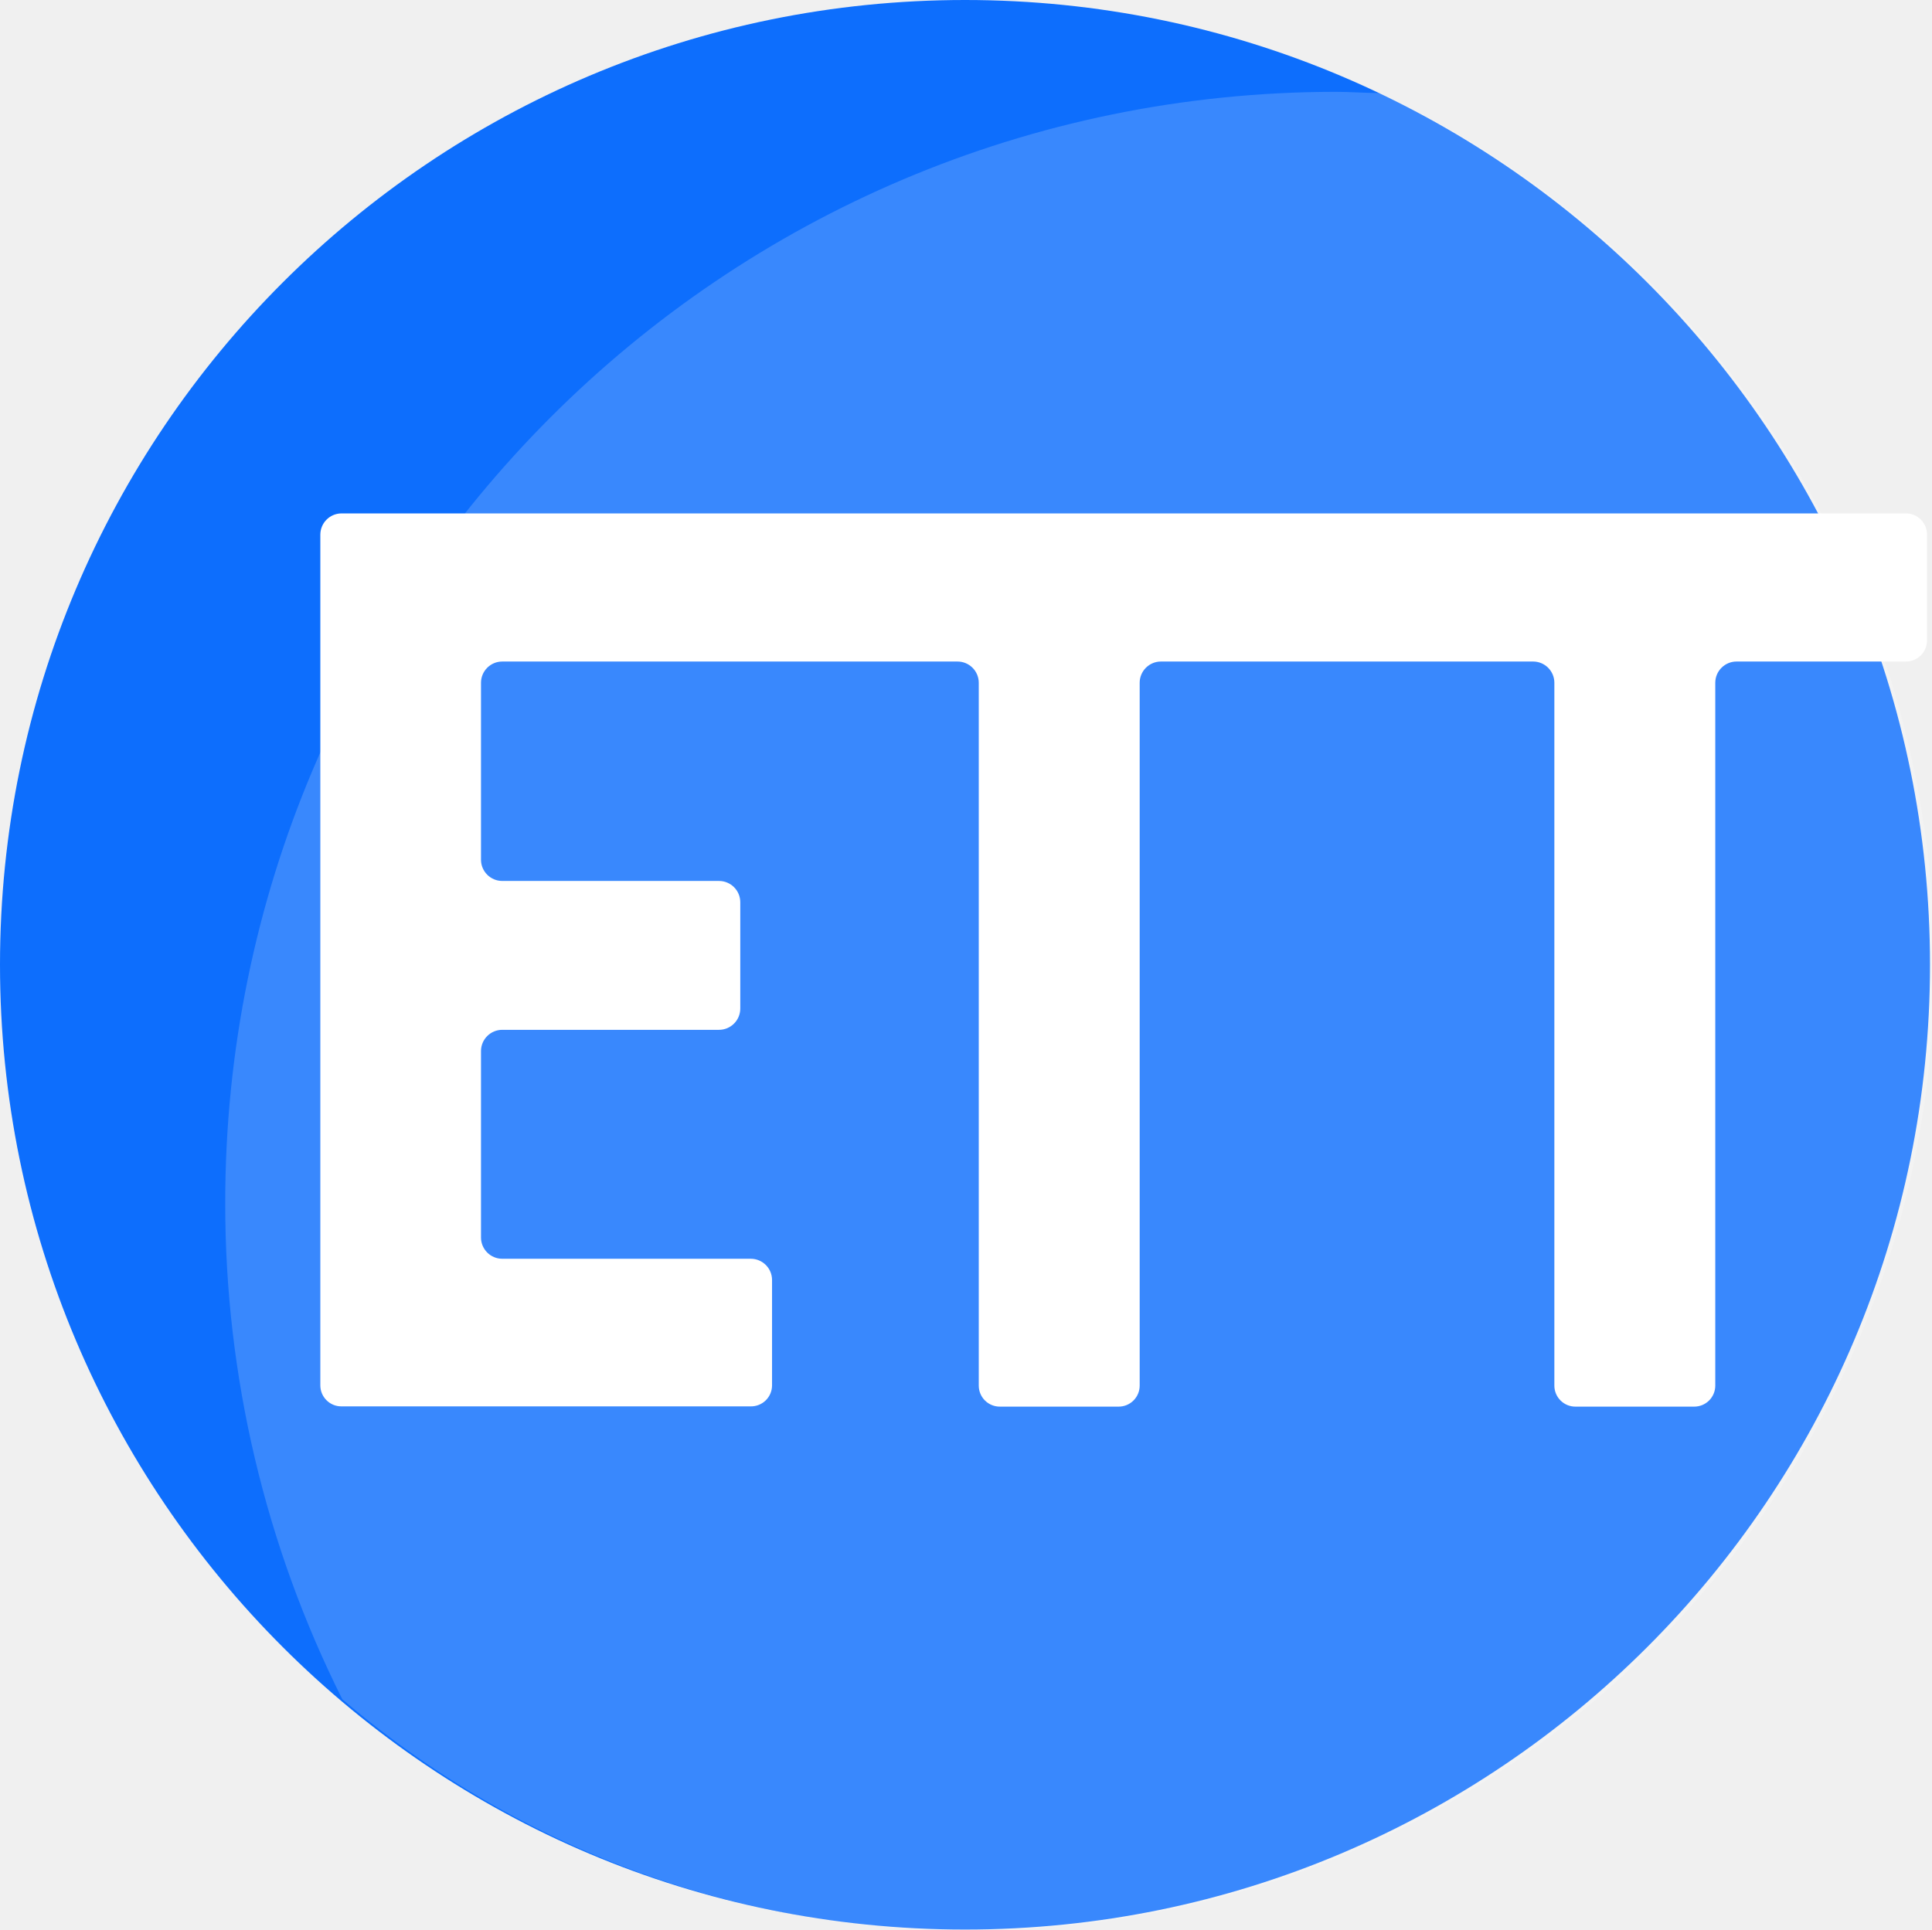
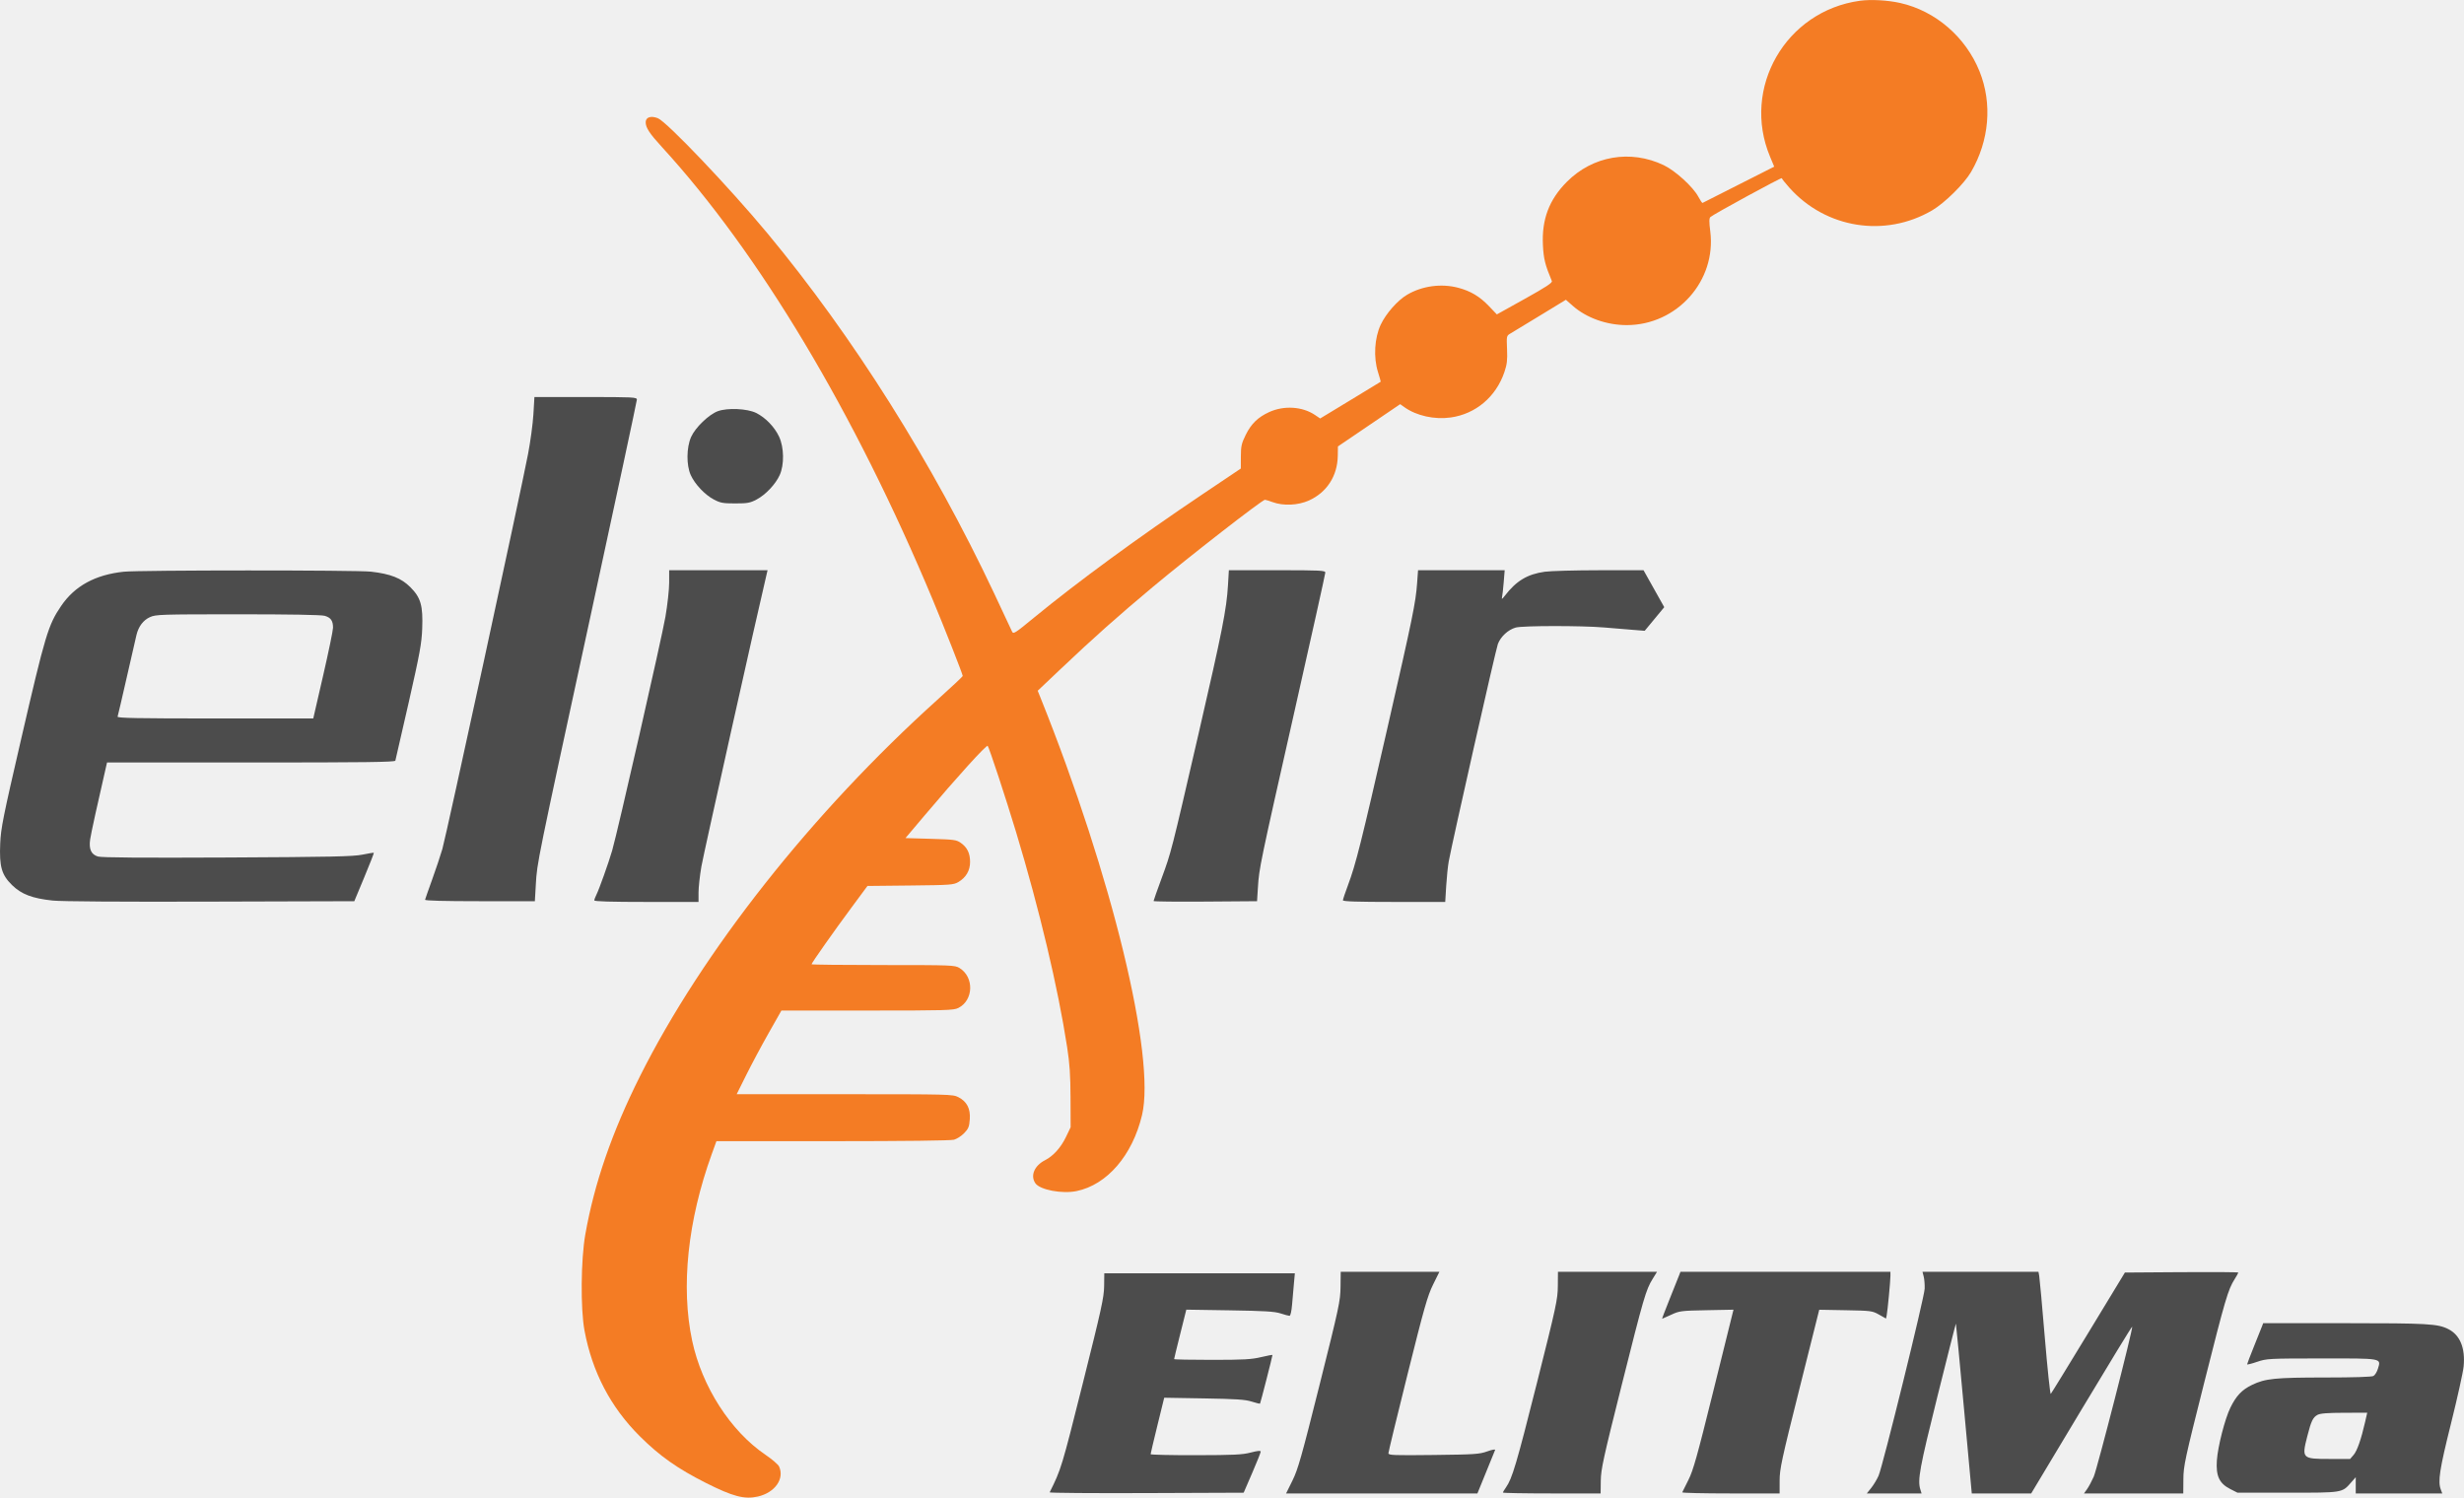
- <svg xmlns="http://www.w3.org/2000/svg" id="Layer_1" data-name="Layer 1" width="77.2" height="77.12" viewBox="0 0 77.2 77.12">
-   <defs>
-     <style>
-       .cls-1 {
-         fill: #0d6efd;
-       }
- 
-       .cls-2, .cls-3 {
-         fill: #fff;
-       }
- 
-       .cls-2 {
-         opacity: 0.18;
-       }
-     </style>
-   </defs>
-   <g>
-     <circle class="cls-1" cx="38.56" cy="38.56" r="38.56" />
-     <path class="cls-2" d="M9,48.08a44.19,44.19,0,0,0,4.68,19.84A38.56,38.56,0,1,0,55.16,3.72c-.59,0-1.19-.05-1.79-.05A44.4,44.4,0,0,0,9,48.08Z" />
-     <path class="cls-3" d="M54,20.52H13.64a.85.85,0,0,0-.84.85v34a.84.84,0,0,0,.84.84H30a.84.84,0,0,0,.85-.84V51.16a.85.85,0,0,0-.85-.85H20.07a.85.85,0,0,1-.85-.85V42a.85.85,0,0,1,.85-.84h8.66a.85.85,0,0,0,.85-.85V36.06a.85.85,0,0,0-.85-.85H20.07a.85.85,0,0,1-.85-.84V27.29a.85.85,0,0,1,.85-.85H38.26a.85.85,0,0,1,.85.85V55.38a.84.84,0,0,0,.85.84h4.73a.84.84,0,0,0,.85-.84V27.29a.85.85,0,0,1,.84-.85H61.27a.85.85,0,0,1,.84.85V55.38a.84.84,0,0,0,.85.84h4.73a.84.84,0,0,0,.85-.84V27.29a.85.85,0,0,1,.85-.85h6.77a.84.84,0,0,0,.84-.85V21.37a.84.84,0,0,0-.84-.85Z" />
-   </g>
+ <svg xmlns="http://www.w3.org/2000/svg" version="1.1" viewBox="185.12 570.5 1678.63 1020.35">
+   <path d="M 548.508 852.750 C 548.129 859.212, 546.474 871.475, 544.830 880 C 539.423 908.036, 489.028 1140.308, 486.466 1149 C 485.088 1153.675, 481.926 1163.125, 479.438 1170 C 476.951 1176.875, 474.822 1182.950, 474.708 1183.500 C 474.572 1184.153, 487.528 1184.500, 512 1184.500 L 549.500 1184.500 550.164 1173 C 551.025 1158.107, 550.777 1159.324, 587.578 989.500 C 604.860 909.750, 618.999 843.712, 619 842.750 C 619 841.117, 616.672 841, 584.099 841 L 549.197 841 548.508 852.750 M 674.198 850.632 C 668.052 852.874, 658.766 861.825, 655.930 868.240 C 652.753 875.428, 652.648 887.433, 655.703 894.176 C 658.545 900.447, 665.300 907.589, 671.460 910.835 C 675.890 913.169, 677.650 913.490, 686 913.490 C 694.350 913.490, 696.110 913.169, 700.540 910.835 C 706.700 907.589, 713.455 900.447, 716.297 894.176 C 719.487 887.136, 719.298 875.330, 715.878 868 C 712.782 861.365, 706.562 854.947, 700.195 851.818 C 694.177 848.860, 680.737 848.247, 674.198 850.632 M 269.404 960.020 C 250.060 962.060, 236.007 969.737, 226.804 983.289 C 217.916 996.376, 216.041 1002.623, 199.418 1074.500 C 187.229 1127.205, 185.720 1134.737, 185.269 1145.090 C 184.580 1160.921, 186.194 1166.574, 193.408 1173.598 C 199.771 1179.794, 207.140 1182.588, 221 1184.060 C 226.922 1184.689, 267.412 1184.962, 328.496 1184.785 L 426.492 1184.500 433.303 1168.141 C 437.049 1159.143, 439.976 1151.661, 439.807 1151.515 C 439.638 1151.369, 436.125 1151.939, 432 1152.783 C 425.711 1154.069, 410.851 1154.383, 340 1154.726 C 281.678 1155.008, 254.375 1154.803, 251.870 1154.063 C 247.225 1152.692, 245.580 1149.081, 246.536 1142.356 C 247.078 1138.539, 251.997 1116.097, 257.517 1092.250 L 258.038 1090 356.050 1090 C 433.582 1090, 454.146 1089.739, 454.460 1088.750 C 454.679 1088.063, 458.783 1070.175, 463.582 1049 C 471.121 1015.730, 472.367 1008.918, 472.755 998.857 C 473.362 983.121, 471.805 977.675, 464.654 970.523 C 458.519 964.388, 451.226 961.513, 437.923 959.983 C 428.137 958.858, 280.112 958.891, 269.404 960.020 M 641 967.439 C 641 972.080, 639.855 982.542, 638.456 990.689 C 635.991 1005.043, 605.953 1136.884, 602.160 1150 C 599.808 1158.133, 593.214 1176.604, 591.378 1180.200 C 590.620 1181.686, 590 1183.373, 590 1183.950 C 590 1184.664, 601.380 1185, 625.500 1185 L 661 1185 661 1178.599 C 661 1175.079, 661.879 1167.092, 662.952 1160.849 C 664.354 1152.702, 701.156 987.809, 707.501 961.250 L 708.038 959 674.519 959 L 641 959 641 967.439 M 1021.697 969.250 C 1020.731 985.615, 1017.788 1000.494, 1001.864 1069.500 C 982.965 1151.397, 983.060 1151.027, 976.484 1168.867 C 973.468 1177.049, 971 1184.032, 971 1184.385 C 971 1184.737, 986.862 1184.907, 1006.250 1184.763 L 1041.500 1184.500 1042.100 1175 C 1042.927 1161.911, 1043.446 1159.412, 1067.069 1054.859 C 1078.581 1003.906, 1088 961.494, 1088 960.609 C 1088 959.163, 1084.672 959, 1055.151 959 L 1022.301 959 1021.697 969.250 M 1150.551 967.750 C 1149.594 981.090, 1147.588 990.872, 1130.199 1067 C 1112.499 1144.493, 1108.771 1159.359, 1103.527 1173.360 C 1101.587 1178.539, 1100 1183.277, 1100 1183.888 C 1100 1184.683, 1109.950 1185, 1134.850 1185 L 1169.699 1185 1170.359 1174.131 C 1170.723 1168.152, 1171.501 1160.615, 1172.089 1157.381 C 1174.488 1144.197, 1204.092 1013.190, 1205.553 1009.297 C 1207.456 1004.223, 1212.586 999.487, 1217.723 998.060 C 1222.481 996.739, 1262.611 996.703, 1278 998.007 C 1284.325 998.542, 1293.123 999.270, 1297.551 999.623 L 1305.602 1000.264 1312.257 992.220 L 1318.912 984.176 1311.854 971.588 L 1304.797 959 1274.648 959.020 C 1258.067 959.031, 1241.350 959.486, 1237.500 960.031 C 1225.594 961.716, 1218.106 966.236, 1210.198 976.509 C 1208.491 978.727, 1208.021 978.983, 1208.377 977.500 C 1208.641 976.400, 1209.161 971.788, 1209.532 967.250 L 1210.208 959 1180.694 959 L 1151.180 959 1150.551 967.750 M 287.271 990.964 C 282.737 993.022, 279.527 997.244, 278.120 1003 C 277.650 1004.925, 274.657 1017.975, 271.470 1032 C 268.283 1046.025, 265.475 1058.063, 265.230 1058.750 C 264.878 1059.742, 278.590 1060, 331.659 1060 L 398.533 1060 405.266 1030.746 C 408.970 1014.657, 412 1000.002, 412 998.180 C 412 993.382, 410.471 991.225, 406.238 990.049 C 403.858 989.388, 382.345 989.017, 347 989.028 C 294.427 989.043, 291.277 989.145, 287.271 990.964 M 1098.377 1447.255 C 1098.262 1456.908, 1097.436 1460.766, 1084.099 1514 C 1071.763 1563.235, 1069.386 1571.625, 1065.612 1579.250 L 1061.281 1588 1126.450 1588 L 1191.619 1588 1197.431 1573.750 C 1200.628 1565.912, 1203.439 1558.999, 1203.676 1558.387 C 1203.924 1557.749, 1201.628 1558.165, 1198.304 1559.359 C 1192.996 1561.266, 1189.871 1561.475, 1161.750 1561.798 C 1134.477 1562.113, 1131 1561.977, 1131 1560.601 C 1131 1559.748, 1136.868 1535.526, 1144.040 1506.775 C 1155.328 1461.522, 1157.659 1453.325, 1161.399 1445.750 L 1165.719 1437 1132.110 1437.005 L 1098.500 1437.010 1098.377 1447.255 M 1246.412 1446.751 C 1246.330 1455.830, 1245.351 1460.365, 1232.162 1512.770 C 1218.321 1567.766, 1215.296 1577.967, 1211.073 1583.898 C 1209.933 1585.499, 1209 1587.077, 1209 1587.404 C 1209 1587.732, 1223.977 1588, 1242.282 1588 L 1275.564 1588 1275.674 1579.250 C 1275.771 1571.523, 1277.427 1563.955, 1289.842 1514.500 C 1304.973 1454.225, 1306.400 1449.322, 1310.977 1441.882 L 1313.982 1437 1280.241 1437.001 L 1246.500 1437.001 1246.412 1446.751 M 1329.087 1439.250 C 1328.612 1440.487, 1325.737 1447.688, 1322.698 1455.250 C 1319.659 1462.813, 1317.304 1469, 1317.465 1469 C 1317.626 1469, 1320.400 1467.766, 1323.629 1466.258 C 1329.238 1463.638, 1330.316 1463.500, 1347.793 1463.162 L 1366.086 1462.808 1365.369 1465.654 C 1364.975 1467.219, 1358.941 1491.578, 1351.961 1519.785 C 1341.350 1562.662, 1338.633 1572.334, 1335.385 1578.785 C 1333.248 1583.028, 1331.350 1586.838, 1331.167 1587.250 C 1330.983 1587.662, 1345.833 1588, 1364.167 1588 L 1397.500 1588 1397.511 1579.250 C 1397.521 1571.363, 1398.852 1565.194, 1411.011 1516.674 L 1424.500 1462.848 1442.500 1463.174 C 1459.879 1463.489, 1460.664 1463.592, 1465.249 1466.179 L 1469.998 1468.858 1470.446 1466.679 C 1471.055 1463.720, 1473.006 1443.170, 1473.003 1439.750 L 1473 1437 1401.475 1437 L 1329.950 1437 1329.087 1439.250 M 1495.671 1440.250 C 1496.127 1442.037, 1496.421 1445.750, 1496.324 1448.500 C 1496.112 1454.490, 1467.787 1569.424, 1464.915 1575.944 C 1463.812 1578.450, 1461.558 1582.188, 1459.907 1584.250 L 1456.906 1588 1475.561 1588 L 1494.217 1588 1493.364 1585.250 C 1491.374 1578.840, 1492.870 1570.716, 1505.043 1521.789 C 1511.846 1494.448, 1517.502 1472.173, 1517.611 1472.289 C 1517.721 1472.405, 1520.196 1498.487, 1523.113 1530.250 L 1528.416 1588 1548.659 1588 L 1568.901 1588 1603.104 1530.987 C 1621.916 1499.629, 1637.483 1474.149, 1637.697 1474.364 C 1638.485 1475.151, 1613.847 1571.288, 1611.496 1576.606 C 1610.160 1579.626, 1608.121 1583.425, 1606.966 1585.048 L 1604.864 1588 1638.682 1587.999 L 1672.500 1587.999 1672.580 1578.249 C 1672.654 1569.152, 1673.606 1564.742, 1686.814 1512.328 C 1701.180 1455.315, 1702.997 1449.133, 1707.482 1442.029 C 1708.867 1439.835, 1710 1437.801, 1710 1437.508 C 1710 1437.216, 1692.615 1437.094, 1671.367 1437.238 L 1632.735 1437.500 1607.879 1478.439 C 1594.208 1500.955, 1582.671 1519.729, 1582.241 1520.159 C 1581.811 1520.589, 1579.980 1503.291, 1578.171 1481.720 C 1576.362 1460.149, 1574.648 1441.263, 1574.362 1439.750 L 1573.841 1437 1534.341 1437 L 1494.841 1437 1495.671 1440.250 M 937.323 1446.750 C 937.222 1454.480, 935.523 1462.224, 922.735 1513.209 C 908.396 1570.378, 908.032 1571.578, 900.206 1587.257 C 899.999 1587.674, 929.653 1587.899, 966.104 1587.757 L 1032.380 1587.500 1038.190 1574.070 C 1041.386 1566.684, 1044 1560.128, 1044 1559.502 C 1044 1558.712, 1041.933 1558.903, 1037.250 1560.124 C 1031.542 1561.613, 1025.753 1561.894, 999.750 1561.942 C 982.837 1561.974, 968.997 1561.662, 968.994 1561.250 C 968.991 1560.838, 971.072 1552.016, 973.619 1541.647 L 978.249 1522.793 1005.374 1523.250 C 1027.322 1523.620, 1033.521 1524.034, 1037.849 1525.422 C 1040.790 1526.365, 1043.346 1526.987, 1043.528 1526.806 C 1043.835 1526.498, 1052 1494.578, 1052 1493.683 C 1052 1493.458, 1048.513 1494.110, 1044.250 1495.130 C 1037.747 1496.686, 1032.356 1496.986, 1010.750 1496.992 C 996.587 1496.996, 985 1496.766, 985 1496.479 C 985 1496.193, 986.868 1488.495, 989.151 1479.373 L 993.302 1462.787 1022.901 1463.248 C 1046.653 1463.618, 1053.488 1464.032, 1057.500 1465.344 C 1060.250 1466.243, 1063 1466.983, 1063.612 1466.989 C 1064.278 1466.996, 1064.986 1463.891, 1065.376 1459.250 C 1065.735 1454.987, 1066.305 1448.463, 1066.643 1444.750 L 1067.258 1438 1002.347 1438 L 937.436 1438 937.323 1446.750 M 1726.088 1474.250 C 1725.613 1475.487, 1723.149 1481.655, 1720.612 1487.957 C 1718.076 1494.258, 1716 1499.692, 1716 1500.033 C 1716 1500.373, 1719.037 1499.617, 1722.750 1498.352 C 1729.311 1496.116, 1730.542 1496.051, 1766.628 1496.026 C 1808.583 1495.997, 1807.287 1495.761, 1805.114 1503.015 C 1804.462 1505.189, 1803.075 1507.425, 1802.030 1507.984 C 1800.863 1508.609, 1788.262 1509.003, 1769.316 1509.008 C 1734.999 1509.016, 1728.304 1509.694, 1719.286 1514.073 C 1712.392 1517.420, 1708.571 1521.455, 1704.585 1529.596 C 1700.854 1537.214, 1696.050 1555.979, 1695.391 1565.500 C 1694.660 1576.089, 1697.042 1581.197, 1704.473 1584.973 L 1709.447 1587.500 1743.473 1587.500 C 1781.347 1587.500, 1780.616 1587.618, 1786.852 1580.516 L 1790 1576.930 1790 1582.465 L 1790 1588 1819.475 1588 L 1848.950 1588 1847.975 1585.435 C 1845.830 1579.792, 1847.046 1571.878, 1854.915 1540.279 C 1859.268 1522.797, 1863.131 1505.345, 1863.498 1501.497 C 1864.693 1488.977, 1861.094 1480.129, 1853.160 1476.082 C 1845.905 1472.380, 1839.300 1472, 1782.292 1472 L 1726.950 1472 1726.088 1474.250 M 1763.942 1534.472 C 1760.834 1536.162, 1759.643 1538.647, 1757.021 1548.917 C 1753.115 1564.214, 1753.394 1564.500, 1772.240 1564.500 L 1786.173 1564.500 1788.568 1561.716 C 1790.960 1558.935, 1793.709 1551.048, 1796.398 1539.250 L 1797.823 1533 1782.161 1533.040 C 1770.739 1533.069, 1765.808 1533.457, 1763.942 1534.472" stroke="none" fill="#4c4c4c" fill-rule="evenodd" />
+   <path d="M 1452.193 571.026 C 1401.653 577.960, 1371.414 630.455, 1390.992 677.272 L 1393.824 684.044 1369.662 696.272 C 1356.373 702.997, 1345.274 708.613, 1344.999 708.750 C 1344.723 708.888, 1343.420 706.971, 1342.104 704.491 C 1338.589 697.864, 1326.459 686.799, 1318.598 683.047 C 1295.932 672.229, 1270.194 676.655, 1252.534 694.405 C 1240.478 706.524, 1235.390 719.986, 1236.252 737.494 C 1236.711 746.826, 1237.732 750.932, 1242.345 762 C 1242.817 763.133, 1238.306 766.096, 1223.918 774.106 L 1204.866 784.711 1199.432 779.014 C 1193.206 772.486, 1186.891 768.728, 1178.465 766.533 C 1166.907 763.522, 1154.005 765.291, 1143.772 771.288 C 1137.271 775.098, 1129.301 784.135, 1125.733 791.741 C 1121.496 800.773, 1120.736 814, 1123.880 823.957 C 1125.002 827.508, 1125.825 830.492, 1125.710 830.588 C 1125.594 830.683, 1116.275 836.354, 1105 843.190 L 1084.500 855.619 1081.063 853.283 C 1072.463 847.438, 1059.876 846.621, 1049.763 851.251 C 1042.088 854.765, 1037.509 859.221, 1033.771 866.815 C 1030.902 872.642, 1030.497 874.458, 1030.473 881.588 L 1030.445 889.717 1004.473 907.161 C 960.421 936.746, 919.358 966.813, 889.500 991.345 C 876.300 1002.190, 875.445 1002.724, 874.541 1000.674 C 874.013 999.478, 868.510 987.740, 862.310 974.589 C 820.389 885.659, 766.386 799.896, 707.983 729.500 C 682.092 698.292, 639.346 653.397, 633.269 651.031 C 628.538 649.189, 624.999 650.361, 625.004 653.769 C 625.009 657.488, 627.557 661.385, 636.038 670.643 C 702.329 743.010, 767.289 851.593, 820.516 979 C 828.361 997.780, 841 1029.903, 841 1031.064 C 841 1031.414, 833.238 1038.693, 823.750 1047.241 C 738.402 1124.135, 663.698 1218.702, 621.126 1303.739 C 602.061 1341.821, 590.047 1376.578, 583.876 1411.500 C 580.835 1428.715, 580.546 1462.183, 583.312 1477 C 588.593 1505.292, 601.104 1529.218, 620.960 1549 C 634.516 1562.504, 646.679 1571.090, 666.155 1580.899 C 684.421 1590.100, 692.265 1592.154, 701.358 1590.119 C 712.993 1587.515, 719.713 1578.048, 715.887 1569.650 C 715.274 1568.306, 711.061 1564.685, 706.525 1561.604 C 682.788 1545.480, 663.319 1515.171, 656.675 1484 C 648.854 1447.301, 653.610 1402.110, 670.085 1356.578 L 673.189 1348 752.345 1347.994 C 801.207 1347.991, 832.856 1347.612, 835.044 1347.004 C 836.994 1346.463, 840.115 1344.445, 841.980 1342.521 C 844.895 1339.513, 845.431 1338.187, 845.802 1333.067 C 846.329 1325.774, 843.829 1320.974, 837.939 1317.969 C 834.204 1316.063, 831.719 1316, 760.533 1316 L 686.986 1316 693.586 1302.750 C 697.216 1295.463, 704.075 1282.638, 708.828 1274.250 L 717.471 1259 775.986 1258.998 C 829.698 1258.997, 834.786 1258.853, 837.980 1257.248 C 848.429 1251.999, 848.882 1236.166, 838.759 1229.995 C 835.625 1228.084, 833.631 1228.007, 786.750 1228.004 C 759.938 1228.002, 738 1227.759, 738 1227.463 C 738 1226.622, 753.231 1204.986, 765.214 1188.805 L 776.096 1174.111 805.298 1173.805 C 832.649 1173.519, 834.722 1173.370, 837.997 1171.446 C 843.222 1168.376, 846 1163.641, 846 1157.802 C 846 1151.860, 844.110 1147.928, 839.765 1144.829 C 836.730 1142.664, 835.285 1142.465, 819.244 1142 L 801.988 1141.500 815.072 1126 C 836.907 1100.134, 857.178 1077.773, 857.986 1078.661 C 858.976 1079.748, 870.390 1114.417, 877.357 1137.500 C 893.295 1190.301, 905.849 1243.189, 912.133 1284 C 913.856 1295.189, 914.381 1303.066, 914.433 1318.500 L 914.500 1338.500 911.390 1345 C 907.881 1352.336, 902.721 1358.081, 897.038 1360.980 C 889.764 1364.692, 886.905 1371.564, 890.501 1376.697 C 893.647 1381.189, 908.695 1384.032, 918.545 1381.996 C 939.330 1377.698, 956.549 1357.731, 963.122 1330.301 C 972.619 1290.676, 942.608 1167.093, 894.157 1046.306 L 892.073 1041.112 907.787 1026.219 C 930.335 1004.848, 946.498 990.459, 970.500 970.393 C 995.312 949.649, 1045.018 911, 1046.885 911 C 1047.360 911, 1049.718 911.724, 1052.124 912.609 C 1059.376 915.275, 1069.402 914.829, 1076.795 911.511 C 1089.015 906.028, 1096.284 894.800, 1096.498 881.078 L 1096.598 874.656 1117.802 860.262 L 1139.005 845.867 1141.958 847.970 C 1150.123 853.784, 1162.401 856.500, 1173.445 854.937 C 1190.526 852.517, 1204.318 840.833, 1210.025 823.946 C 1211.804 818.684, 1212.132 815.829, 1211.812 808.398 C 1211.430 799.522, 1211.484 799.258, 1213.960 797.808 C 1215.357 796.990, 1224.465 791.465, 1234.199 785.530 L 1251.898 774.740 1256.607 778.885 C 1265.927 787.089, 1279.673 792, 1293.316 792 C 1327.606 792, 1354.536 761.799, 1350.266 728.133 C 1349.442 721.635, 1349.459 719.225, 1350.336 718.387 C 1352.239 716.568, 1399 691.100, 1399 691.882 C 1399 692.277, 1401.290 695.170, 1404.089 698.310 C 1428.933 726.185, 1469.398 732.610, 1501.500 713.778 C 1509.916 708.841, 1523.174 695.762, 1527.855 687.779 C 1540.382 666.414, 1542.533 640.978, 1533.670 619.035 C 1524.223 595.647, 1503.707 577.972, 1479.714 572.550 C 1471.187 570.624, 1459.744 569.990, 1452.193 571.026" stroke="none" fill="#f47c24" fill-rule="evenodd" />
</svg>
